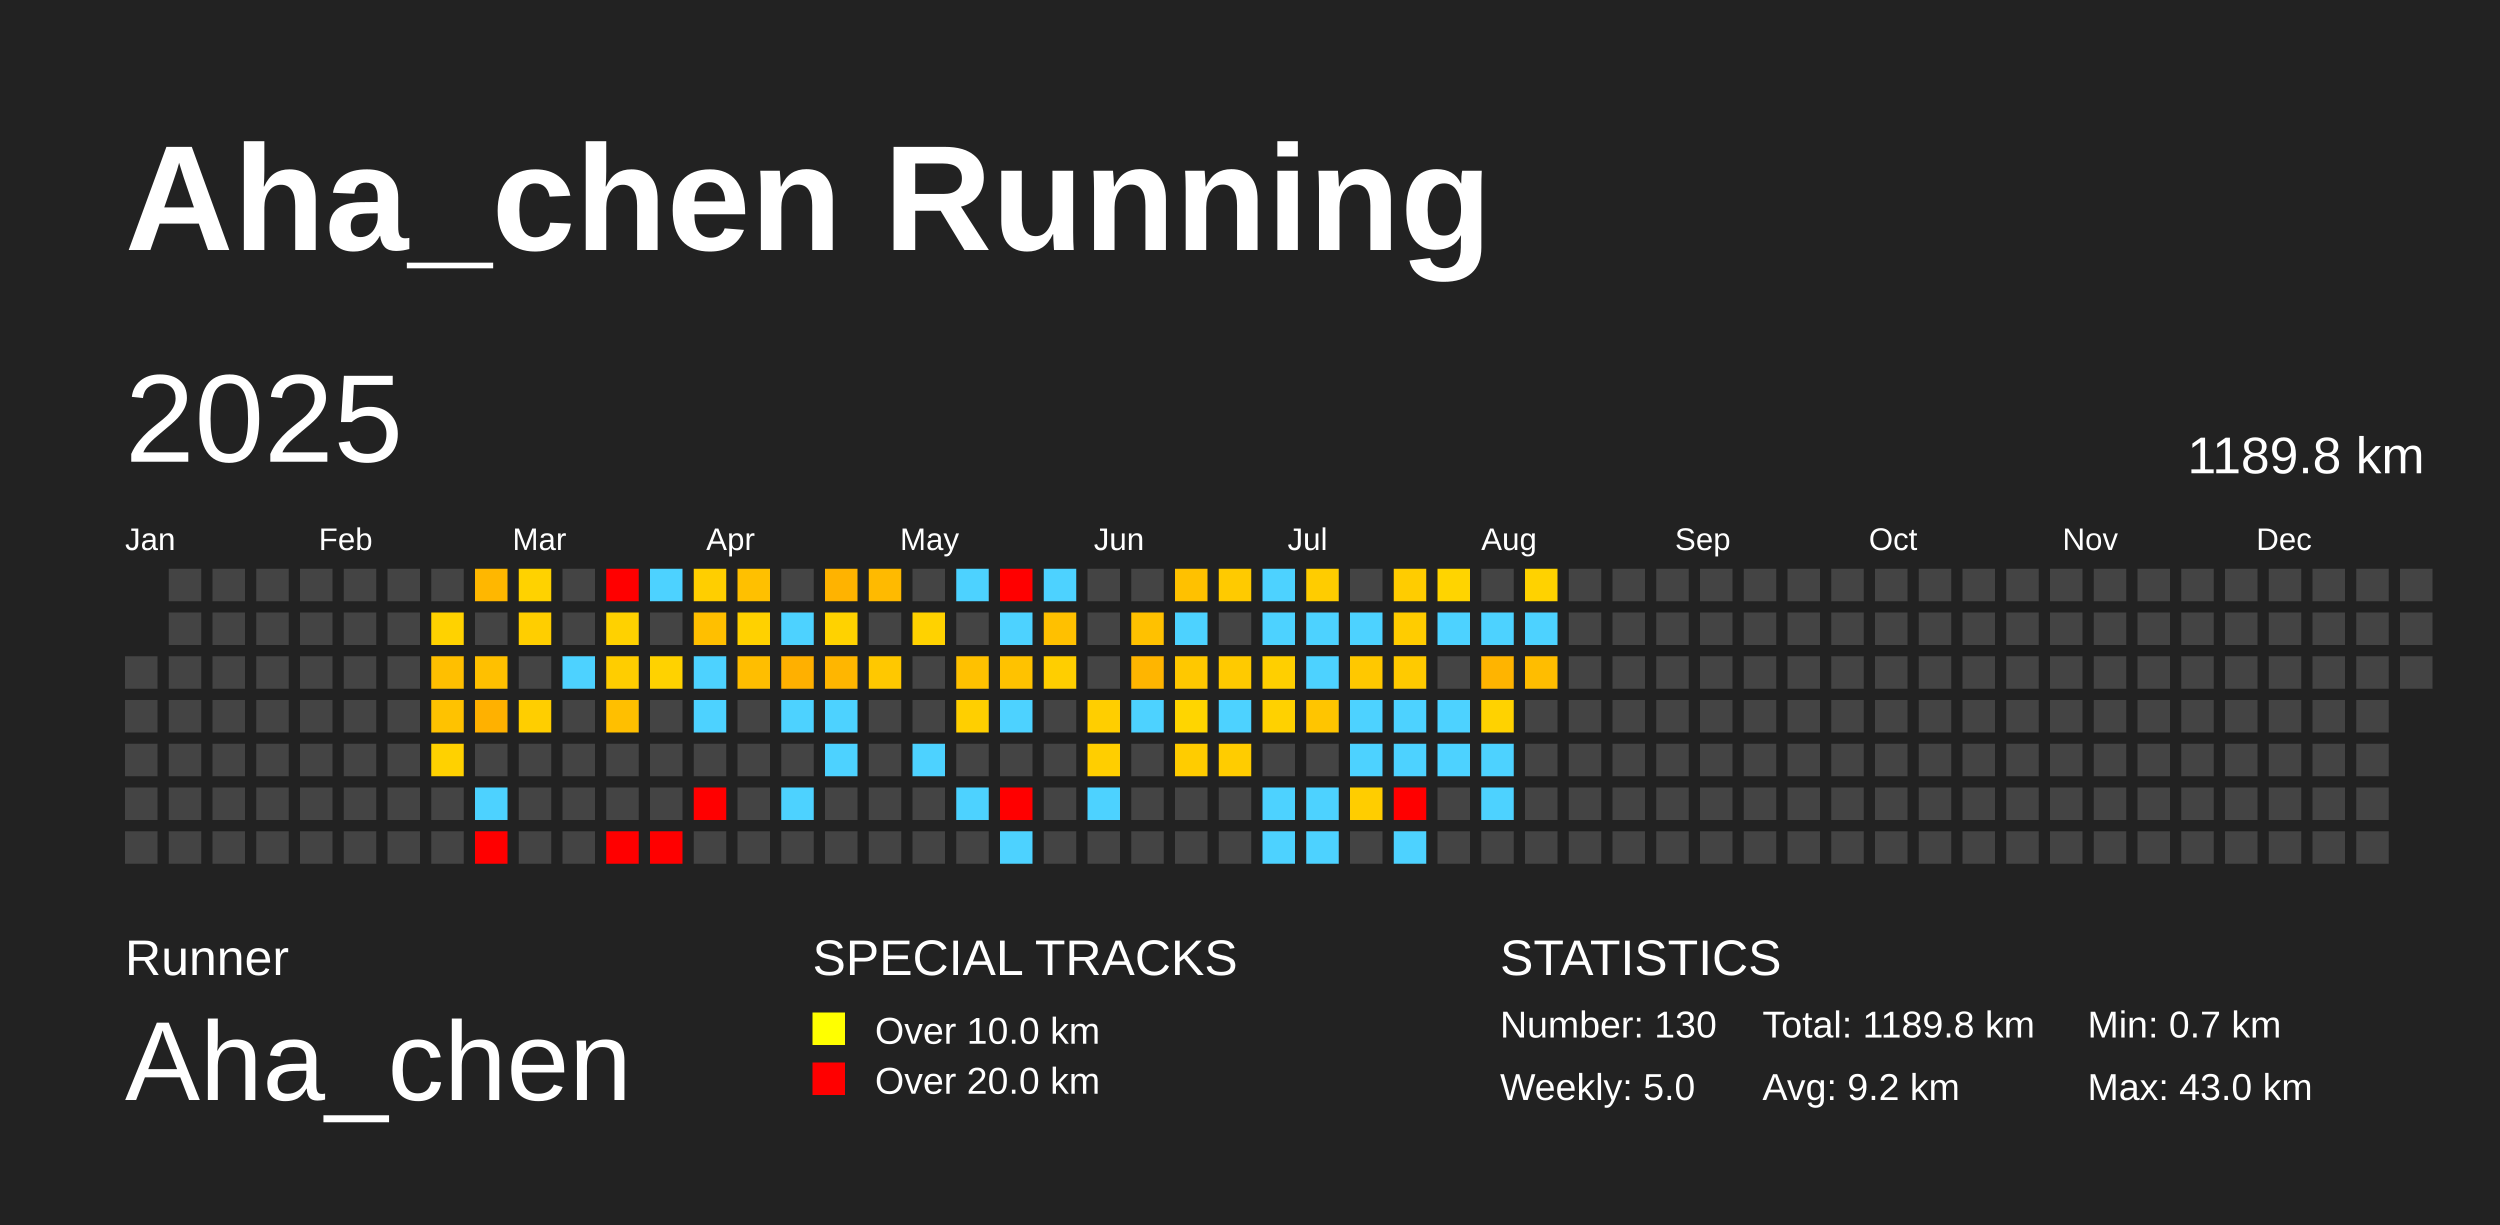
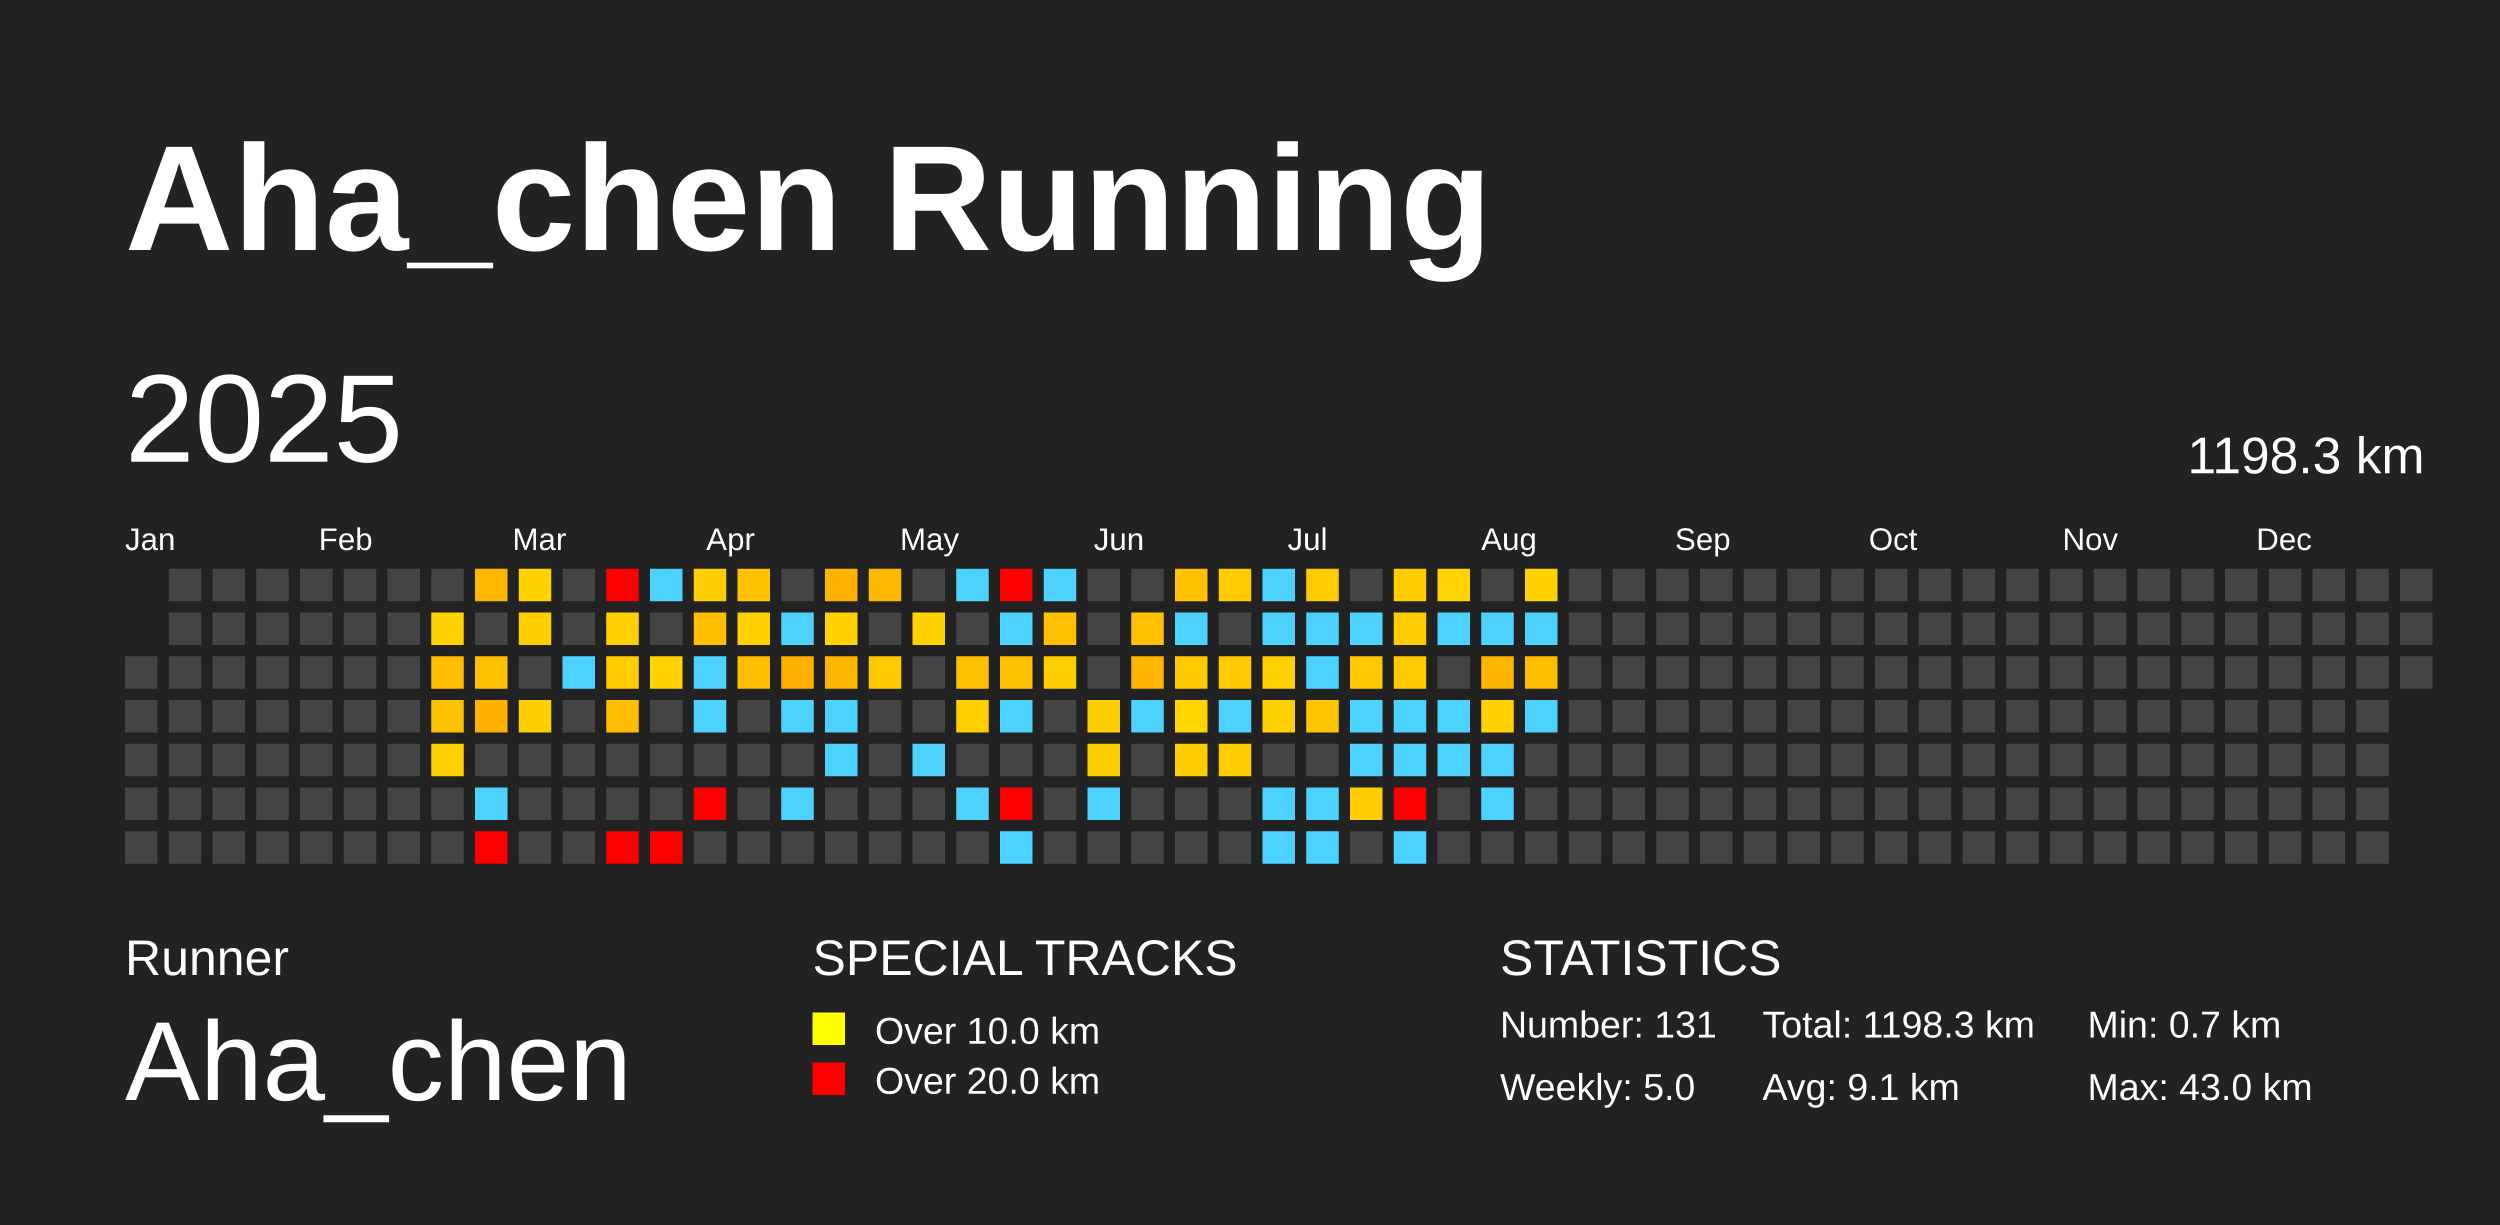
<svg xmlns="http://www.w3.org/2000/svg" baseProfile="full" height="98mm" version="1.1" viewBox="0,0,200,98" width="200mm">
  <defs />
  <rect fill="#222222" height="98" width="200" x="0" y="0" />
  <text fill="#FFFFFF" style="font-size:12px; font-family:Arial; font-weight:bold;" x="10" y="20">Aha_chen Running</text>
  <text fill="#FFFFFF" style="font-size:4px; font-family:Arial" x="10" y="78">Runner</text>
  <text fill="#FFFFFF" style="font-size:9px; font-family:Arial" x="10" y="88">Aha_chen</text>
  <text fill="#FFFFFF" style="font-size:4px; font-family:Arial" x="65" y="78">SPECIAL TRACKS</text>
  <rect fill="yellow" height="2.6" width="2.6" x="65" y="81" />
  <text fill="#FFFFFF" style="font-size:3px; font-family:Arial" x="70" y="83.5">Over 10.0 km</text>
  <rect fill="red" height="2.6" width="2.6" x="65" y="85" />
  <text fill="#FFFFFF" style="font-size:3px; font-family:Arial" x="70" y="87.5">Over 20.0 km</text>
  <text fill="#FFFFFF" style="font-size:4px; font-family:Arial" x="120" y="78">STATISTICS</text>
-   <text fill="#FFFFFF" style="font-size:3px; font-family:Arial" x="120" y="83">Number: 130</text>
+   <text fill="#FFFFFF" style="font-size:3px; font-family:Arial" x="120" y="83">Number: 131</text>
  <text fill="#FFFFFF" style="font-size:3px; font-family:Arial" x="120" y="88">Weekly: 5.0</text>
-   <text fill="#FFFFFF" style="font-size:3px; font-family:Arial" x="141" y="83">Total: 1189.8 km</text>
-   <text fill="#FFFFFF" style="font-size:3px; font-family:Arial" x="141" y="88">Avg: 9.2 km</text>
+   <text fill="#FFFFFF" style="font-size:3px; font-family:Arial" x="141" y="83">Total: 1198.3 km</text>
+   <text fill="#FFFFFF" style="font-size:3px; font-family:Arial" x="141" y="88">Avg: 9.1 km</text>
  <text fill="#FFFFFF" style="font-size:3px; font-family:Arial" x="167" y="83">Min: 0.7 km</text>
  <text fill="#FFFFFF" style="font-size:3px; font-family:Arial" x="167" y="88">Max: 43.0 km</text>
  <text dominant-baseline="hanging" fill="#FFFFFF" style="font-size:10.0px; font-family:Arial;" x="10" y="30">2025</text>
-   <text dominant-baseline="hanging" fill="#FFFFFF" style="font-size:4.125px; font-family:Arial;" x="175" y="35">1189.8 km</text>
+   <text dominant-baseline="hanging" fill="#FFFFFF" style="font-size:4.125px; font-family:Arial;" x="175" y="35">1198.3 km</text>
  <text fill="#FFFFFF" style="font-size:2.5px; font-family:Arial" x="10.0" y="44">Jan</text>
  <text fill="#FFFFFF" style="font-size:2.5px; font-family:Arial" x="25.5" y="44">Feb</text>
  <text fill="#FFFFFF" style="font-size:2.5px; font-family:Arial" x="41.0" y="44">Mar</text>
  <text fill="#FFFFFF" style="font-size:2.5px; font-family:Arial" x="56.5" y="44">Apr</text>
  <text fill="#FFFFFF" style="font-size:2.5px; font-family:Arial" x="72.0" y="44">May</text>
  <text fill="#FFFFFF" style="font-size:2.5px; font-family:Arial" x="87.5" y="44">Jun</text>
  <text fill="#FFFFFF" style="font-size:2.5px; font-family:Arial" x="103.0" y="44">Jul</text>
  <text fill="#FFFFFF" style="font-size:2.5px; font-family:Arial" x="118.5" y="44">Aug</text>
  <text fill="#FFFFFF" style="font-size:2.5px; font-family:Arial" x="134.0" y="44">Sep</text>
  <text fill="#FFFFFF" style="font-size:2.5px; font-family:Arial" x="149.5" y="44">Oct</text>
  <text fill="#FFFFFF" style="font-size:2.5px; font-family:Arial" x="165.0" y="44">Nov</text>
  <text fill="#FFFFFF" style="font-size:2.5px; font-family:Arial" x="180.5" y="44">Dec</text>
  <rect fill="#444444" height="2.6" width="2.6" x="10.0" y="52.5" />
  <rect fill="#444444" height="2.6" width="2.6" x="10.0" y="56.0" />
  <rect fill="#444444" height="2.6" width="2.6" x="10.0" y="59.5" />
  <rect fill="#444444" height="2.6" width="2.6" x="10.0" y="63.0" />
  <rect fill="#444444" height="2.6" width="2.6" x="10.0" y="66.5" />
  <rect fill="#444444" height="2.6" width="2.6" x="13.5" y="45.5" />
  <rect fill="#444444" height="2.6" width="2.6" x="13.5" y="49.0" />
  <rect fill="#444444" height="2.6" width="2.6" x="13.5" y="52.5" />
  <rect fill="#444444" height="2.6" width="2.6" x="13.5" y="56.0" />
  <rect fill="#444444" height="2.6" width="2.6" x="13.5" y="59.5" />
  <rect fill="#444444" height="2.6" width="2.6" x="13.5" y="63.0" />
  <rect fill="#444444" height="2.6" width="2.6" x="13.5" y="66.5" />
  <rect fill="#444444" height="2.6" width="2.6" x="17.0" y="45.5" />
  <rect fill="#444444" height="2.6" width="2.6" x="17.0" y="49.0" />
  <rect fill="#444444" height="2.6" width="2.6" x="17.0" y="52.5" />
  <rect fill="#444444" height="2.6" width="2.6" x="17.0" y="56.0" />
  <rect fill="#444444" height="2.6" width="2.6" x="17.0" y="59.5" />
  <rect fill="#444444" height="2.6" width="2.6" x="17.0" y="63.0" />
  <rect fill="#444444" height="2.6" width="2.6" x="17.0" y="66.5" />
  <rect fill="#444444" height="2.6" width="2.6" x="20.5" y="45.5" />
  <rect fill="#444444" height="2.6" width="2.6" x="20.5" y="49.0" />
  <rect fill="#444444" height="2.6" width="2.6" x="20.5" y="52.5" />
  <rect fill="#444444" height="2.6" width="2.6" x="20.5" y="56.0" />
  <rect fill="#444444" height="2.6" width="2.6" x="20.5" y="59.5" />
  <rect fill="#444444" height="2.6" width="2.6" x="20.5" y="63.0" />
  <rect fill="#444444" height="2.6" width="2.6" x="20.5" y="66.5" />
  <rect fill="#444444" height="2.6" width="2.6" x="24.0" y="45.5" />
  <rect fill="#444444" height="2.6" width="2.6" x="24.0" y="49.0" />
  <rect fill="#444444" height="2.6" width="2.6" x="24.0" y="52.5" />
  <rect fill="#444444" height="2.6" width="2.6" x="24.0" y="56.0" />
  <rect fill="#444444" height="2.6" width="2.6" x="24.0" y="59.5" />
  <rect fill="#444444" height="2.6" width="2.6" x="24.0" y="63.0" />
  <rect fill="#444444" height="2.6" width="2.6" x="24.0" y="66.5" />
  <rect fill="#444444" height="2.6" width="2.6" x="27.5" y="45.5" />
  <rect fill="#444444" height="2.6" width="2.6" x="27.5" y="49.0" />
  <rect fill="#444444" height="2.6" width="2.6" x="27.5" y="52.5" />
  <rect fill="#444444" height="2.6" width="2.6" x="27.5" y="56.0" />
  <rect fill="#444444" height="2.6" width="2.6" x="27.5" y="59.5" />
  <rect fill="#444444" height="2.6" width="2.6" x="27.5" y="63.0" />
  <rect fill="#444444" height="2.6" width="2.6" x="27.5" y="66.5" />
  <rect fill="#444444" height="2.6" width="2.6" x="31.0" y="45.5" />
  <rect fill="#444444" height="2.6" width="2.6" x="31.0" y="49.0" />
  <rect fill="#444444" height="2.6" width="2.6" x="31.0" y="52.5" />
  <rect fill="#444444" height="2.6" width="2.6" x="31.0" y="56.0" />
  <rect fill="#444444" height="2.6" width="2.6" x="31.0" y="59.5" />
  <rect fill="#444444" height="2.6" width="2.6" x="31.0" y="63.0" />
  <rect fill="#444444" height="2.6" width="2.6" x="31.0" y="66.5" />
  <rect fill="#444444" height="2.6" width="2.6" x="34.5" y="45.5" />
  <rect fill="#ffd200" height="2.6" width="2.6" x="34.5" y="49.0" />
  <rect fill="#ffbf00" height="2.6" width="2.6" x="34.5" y="52.5" />
  <rect fill="#ffc200" height="2.6" width="2.6" x="34.5" y="56.0" />
  <rect fill="#ffd100" height="2.6" width="2.6" x="34.5" y="59.5" />
  <rect fill="#444444" height="2.6" width="2.6" x="34.5" y="63.0" />
  <rect fill="#444444" height="2.6" width="2.6" x="34.5" y="66.5" />
  <rect fill="#ffb700" height="2.6" width="2.6" x="38.0" y="45.5" />
  <rect fill="#444444" height="2.6" width="2.6" x="38.0" y="49.0" />
  <rect fill="#ffc000" height="2.6" width="2.6" x="38.0" y="52.5" />
  <rect fill="#ffb100" height="2.6" width="2.6" x="38.0" y="56.0" />
  <rect fill="#444444" height="2.6" width="2.6" x="38.0" y="59.5" />
  <rect fill="#4dd2ff" height="2.6" width="2.6" x="38.0" y="63.0" />
  <rect fill="red" height="2.6" width="2.6" x="38.0" y="66.5" />
  <rect fill="#ffd200" height="2.6" width="2.6" x="41.5" y="45.5" />
  <rect fill="#ffce00" height="2.6" width="2.6" x="41.5" y="49.0" />
  <rect fill="#444444" height="2.6" width="2.6" x="41.5" y="52.5" />
  <rect fill="#ffce00" height="2.6" width="2.6" x="41.5" y="56.0" />
  <rect fill="#444444" height="2.6" width="2.6" x="41.5" y="59.5" />
  <rect fill="#444444" height="2.6" width="2.6" x="41.5" y="63.0" />
  <rect fill="#444444" height="2.6" width="2.6" x="41.5" y="66.5" />
  <rect fill="#444444" height="2.6" width="2.6" x="45.0" y="45.5" />
  <rect fill="#444444" height="2.6" width="2.6" x="45.0" y="49.0" />
  <rect fill="#4dd2ff" height="2.6" width="2.6" x="45.0" y="52.5" />
  <rect fill="#444444" height="2.6" width="2.6" x="45.0" y="56.0" />
  <rect fill="#444444" height="2.6" width="2.6" x="45.0" y="59.5" />
  <rect fill="#444444" height="2.6" width="2.6" x="45.0" y="63.0" />
  <rect fill="#444444" height="2.6" width="2.6" x="45.0" y="66.5" />
  <rect fill="red" height="2.6" width="2.6" x="48.5" y="45.5" />
  <rect fill="#ffd100" height="2.6" width="2.6" x="48.5" y="49.0" />
  <rect fill="#ffcd00" height="2.6" width="2.6" x="48.5" y="52.5" />
  <rect fill="#ffbf00" height="2.6" width="2.6" x="48.5" y="56.0" />
  <rect fill="#444444" height="2.6" width="2.6" x="48.5" y="59.5" />
  <rect fill="#444444" height="2.6" width="2.6" x="48.5" y="63.0" />
  <rect fill="red" height="2.6" width="2.6" x="48.5" y="66.5" />
  <rect fill="#4dd2ff" height="2.6" width="2.6" x="52.0" y="45.5" />
  <rect fill="#444444" height="2.6" width="2.6" x="52.0" y="49.0" />
  <rect fill="#ffd200" height="2.6" width="2.6" x="52.0" y="52.5" />
  <rect fill="#444444" height="2.6" width="2.6" x="52.0" y="56.0" />
  <rect fill="#444444" height="2.6" width="2.6" x="52.0" y="59.5" />
  <rect fill="#444444" height="2.6" width="2.6" x="52.0" y="63.0" />
  <rect fill="red" height="2.6" width="2.6" x="52.0" y="66.5" />
  <rect fill="#ffce00" height="2.6" width="2.6" x="55.5" y="45.5" />
  <rect fill="#ffbf00" height="2.6" width="2.6" x="55.5" y="49.0" />
  <rect fill="#4dd2ff" height="2.6" width="2.6" x="55.5" y="52.5" />
  <rect fill="#4dd2ff" height="2.6" width="2.6" x="55.5" y="56.0" />
  <rect fill="#444444" height="2.6" width="2.6" x="55.5" y="59.5" />
  <rect fill="red" height="2.6" width="2.6" x="55.5" y="63.0" />
  <rect fill="#444444" height="2.6" width="2.6" x="55.5" y="66.5" />
  <rect fill="#ffc000" height="2.6" width="2.6" x="59.0" y="45.5" />
  <rect fill="#ffd100" height="2.6" width="2.6" x="59.0" y="49.0" />
  <rect fill="#ffbe00" height="2.6" width="2.6" x="59.0" y="52.5" />
  <rect fill="#444444" height="2.6" width="2.6" x="59.0" y="56.0" />
  <rect fill="#444444" height="2.6" width="2.6" x="59.0" y="59.5" />
  <rect fill="#444444" height="2.6" width="2.6" x="59.0" y="63.0" />
  <rect fill="#444444" height="2.6" width="2.6" x="59.0" y="66.5" />
  <rect fill="#444444" height="2.6" width="2.6" x="62.5" y="45.5" />
  <rect fill="#4dd2ff" height="2.6" width="2.6" x="62.5" y="49.0" />
  <rect fill="#ffb000" height="2.6" width="2.6" x="62.5" y="52.5" />
  <rect fill="#4dd2ff" height="2.6" width="2.6" x="62.5" y="56.0" />
  <rect fill="#444444" height="2.6" width="2.6" x="62.5" y="59.5" />
  <rect fill="#4dd2ff" height="2.6" width="2.6" x="62.5" y="63.0" />
  <rect fill="#444444" height="2.6" width="2.6" x="62.5" y="66.5" />
  <rect fill="#ffb300" height="2.6" width="2.6" x="66.0" y="45.5" />
  <rect fill="#ffd200" height="2.6" width="2.6" x="66.0" y="49.0" />
  <rect fill="#ffb600" height="2.6" width="2.6" x="66.0" y="52.5" />
  <rect fill="#4dd2ff" height="2.6" width="2.6" x="66.0" y="56.0" />
  <rect fill="#4dd2ff" height="2.6" width="2.6" x="66.0" y="59.5" />
  <rect fill="#444444" height="2.6" width="2.6" x="66.0" y="63.0" />
  <rect fill="#444444" height="2.6" width="2.6" x="66.0" y="66.5" />
  <rect fill="#ffba00" height="2.6" width="2.6" x="69.5" y="45.5" />
  <rect fill="#444444" height="2.6" width="2.6" x="69.5" y="49.0" />
  <rect fill="#ffc800" height="2.6" width="2.6" x="69.5" y="52.5" />
  <rect fill="#444444" height="2.6" width="2.6" x="69.5" y="56.0" />
  <rect fill="#444444" height="2.6" width="2.6" x="69.5" y="59.5" />
  <rect fill="#444444" height="2.6" width="2.6" x="69.5" y="63.0" />
  <rect fill="#444444" height="2.6" width="2.6" x="69.5" y="66.5" />
  <rect fill="#444444" height="2.6" width="2.6" x="73.0" y="45.5" />
  <rect fill="#ffd200" height="2.6" width="2.6" x="73.0" y="49.0" />
  <rect fill="#444444" height="2.6" width="2.6" x="73.0" y="52.5" />
  <rect fill="#444444" height="2.6" width="2.6" x="73.0" y="56.0" />
  <rect fill="#4dd2ff" height="2.6" width="2.6" x="73.0" y="59.5" />
  <rect fill="#444444" height="2.6" width="2.6" x="73.0" y="63.0" />
  <rect fill="#444444" height="2.6" width="2.6" x="73.0" y="66.5" />
  <rect fill="#4dd2ff" height="2.6" width="2.6" x="76.5" y="45.5" />
  <rect fill="#444444" height="2.6" width="2.6" x="76.5" y="49.0" />
  <rect fill="#ffc100" height="2.6" width="2.6" x="76.5" y="52.5" />
  <rect fill="#ffcf00" height="2.6" width="2.6" x="76.5" y="56.0" />
  <rect fill="#444444" height="2.6" width="2.6" x="76.5" y="59.5" />
  <rect fill="#4dd2ff" height="2.6" width="2.6" x="76.5" y="63.0" />
  <rect fill="#444444" height="2.6" width="2.6" x="76.5" y="66.5" />
  <rect fill="red" height="2.6" width="2.6" x="80.0" y="45.5" />
  <rect fill="#4dd2ff" height="2.6" width="2.6" x="80.0" y="49.0" />
  <rect fill="#ffc200" height="2.6" width="2.6" x="80.0" y="52.5" />
  <rect fill="#4dd2ff" height="2.6" width="2.6" x="80.0" y="56.0" />
  <rect fill="#444444" height="2.6" width="2.6" x="80.0" y="59.5" />
  <rect fill="red" height="2.6" width="2.6" x="80.0" y="63.0" />
  <rect fill="#4dd2ff" height="2.6" width="2.6" x="80.0" y="66.5" />
  <rect fill="#4dd2ff" height="2.6" width="2.6" x="83.5" y="45.5" />
  <rect fill="#ffc000" height="2.6" width="2.6" x="83.5" y="49.0" />
  <rect fill="#ffce00" height="2.6" width="2.6" x="83.5" y="52.5" />
  <rect fill="#444444" height="2.6" width="2.6" x="83.5" y="56.0" />
  <rect fill="#444444" height="2.6" width="2.6" x="83.5" y="59.5" />
  <rect fill="#444444" height="2.6" width="2.6" x="83.5" y="63.0" />
  <rect fill="#444444" height="2.6" width="2.6" x="83.5" y="66.5" />
  <rect fill="#444444" height="2.6" width="2.6" x="87.0" y="45.5" />
  <rect fill="#444444" height="2.6" width="2.6" x="87.0" y="49.0" />
  <rect fill="#444444" height="2.6" width="2.6" x="87.0" y="52.5" />
  <rect fill="#ffce00" height="2.6" width="2.6" x="87.0" y="56.0" />
  <rect fill="#ffce00" height="2.6" width="2.6" x="87.0" y="59.5" />
  <rect fill="#4dd2ff" height="2.6" width="2.6" x="87.0" y="63.0" />
  <rect fill="#444444" height="2.6" width="2.6" x="87.0" y="66.5" />
  <rect fill="#444444" height="2.6" width="2.6" x="90.5" y="45.5" />
  <rect fill="#ffc100" height="2.6" width="2.6" x="90.5" y="49.0" />
  <rect fill="#ffb500" height="2.6" width="2.6" x="90.5" y="52.5" />
  <rect fill="#4dd2ff" height="2.6" width="2.6" x="90.5" y="56.0" />
  <rect fill="#444444" height="2.6" width="2.6" x="90.5" y="59.5" />
  <rect fill="#444444" height="2.6" width="2.6" x="90.5" y="63.0" />
  <rect fill="#444444" height="2.6" width="2.6" x="90.5" y="66.5" />
  <rect fill="#ffc100" height="2.6" width="2.6" x="94.0" y="45.5" />
  <rect fill="#4dd2ff" height="2.6" width="2.6" x="94.0" y="49.0" />
  <rect fill="#ffc800" height="2.6" width="2.6" x="94.0" y="52.5" />
  <rect fill="#ffd500" height="2.6" width="2.6" x="94.0" y="56.0" />
  <rect fill="#ffcc00" height="2.6" width="2.6" x="94.0" y="59.5" />
  <rect fill="#444444" height="2.6" width="2.6" x="94.0" y="63.0" />
  <rect fill="#444444" height="2.6" width="2.6" x="94.0" y="66.5" />
  <rect fill="#ffca00" height="2.6" width="2.6" x="97.5" y="45.5" />
  <rect fill="#444444" height="2.6" width="2.6" x="97.5" y="49.0" />
  <rect fill="#ffca00" height="2.6" width="2.6" x="97.5" y="52.5" />
  <rect fill="#4dd2ff" height="2.6" width="2.6" x="97.5" y="56.0" />
  <rect fill="#ffcc00" height="2.6" width="2.6" x="97.5" y="59.5" />
  <rect fill="#444444" height="2.6" width="2.6" x="97.5" y="63.0" />
  <rect fill="#444444" height="2.6" width="2.6" x="97.5" y="66.5" />
  <rect fill="#4dd2ff" height="2.6" width="2.6" x="101.0" y="45.5" />
  <rect fill="#4dd2ff" height="2.6" width="2.6" x="101.0" y="49.0" />
  <rect fill="#ffcf00" height="2.6" width="2.6" x="101.0" y="52.5" />
  <rect fill="#ffd100" height="2.6" width="2.6" x="101.0" y="56.0" />
  <rect fill="#444444" height="2.6" width="2.6" x="101.0" y="59.5" />
  <rect fill="#4dd2ff" height="2.6" width="2.6" x="101.0" y="63.0" />
  <rect fill="#4dd2ff" height="2.6" width="2.6" x="101.0" y="66.5" />
  <rect fill="#ffcc00" height="2.6" width="2.6" x="104.5" y="45.5" />
  <rect fill="#4dd2ff" height="2.6" width="2.6" x="104.5" y="49.0" />
  <rect fill="#4dd2ff" height="2.6" width="2.6" x="104.5" y="52.5" />
  <rect fill="#ffc500" height="2.6" width="2.6" x="104.5" y="56.0" />
  <rect fill="#444444" height="2.6" width="2.6" x="104.5" y="59.5" />
  <rect fill="#4dd2ff" height="2.6" width="2.6" x="104.5" y="63.0" />
  <rect fill="#4dd2ff" height="2.6" width="2.6" x="104.5" y="66.5" />
  <rect fill="#444444" height="2.6" width="2.6" x="108.0" y="45.5" />
  <rect fill="#4dd2ff" height="2.6" width="2.6" x="108.0" y="49.0" />
  <rect fill="#ffc800" height="2.6" width="2.6" x="108.0" y="52.5" />
  <rect fill="#4dd2ff" height="2.6" width="2.6" x="108.0" y="56.0" />
  <rect fill="#4dd2ff" height="2.6" width="2.6" x="108.0" y="59.5" />
  <rect fill="#ffcd00" height="2.6" width="2.6" x="108.0" y="63.0" />
  <rect fill="#444444" height="2.6" width="2.6" x="108.0" y="66.5" />
  <rect fill="#ffcc00" height="2.6" width="2.6" x="111.5" y="45.5" />
  <rect fill="#ffcc00" height="2.6" width="2.6" x="111.5" y="49.0" />
  <rect fill="#ffca00" height="2.6" width="2.6" x="111.5" y="52.5" />
  <rect fill="#4dd2ff" height="2.6" width="2.6" x="111.5" y="56.0" />
  <rect fill="#4dd2ff" height="2.6" width="2.6" x="111.5" y="59.5" />
  <rect fill="red" height="2.6" width="2.6" x="111.5" y="63.0" />
  <rect fill="#4dd2ff" height="2.6" width="2.6" x="111.5" y="66.5" />
  <rect fill="#ffd400" height="2.6" width="2.6" x="115.0" y="45.5" />
  <rect fill="#4dd2ff" height="2.6" width="2.6" x="115.0" y="49.0" />
  <rect fill="#444444" height="2.6" width="2.6" x="115.0" y="52.5" />
  <rect fill="#4dd2ff" height="2.6" width="2.6" x="115.0" y="56.0" />
  <rect fill="#4dd2ff" height="2.6" width="2.6" x="115.0" y="59.5" />
  <rect fill="#444444" height="2.6" width="2.6" x="115.0" y="63.0" />
  <rect fill="#444444" height="2.6" width="2.6" x="115.0" y="66.5" />
  <rect fill="#444444" height="2.6" width="2.6" x="118.5" y="45.5" />
  <rect fill="#4dd2ff" height="2.6" width="2.6" x="118.5" y="49.0" />
  <rect fill="#ffb400" height="2.6" width="2.6" x="118.5" y="52.5" />
  <rect fill="#ffd200" height="2.6" width="2.6" x="118.5" y="56.0" />
  <rect fill="#4dd2ff" height="2.6" width="2.6" x="118.5" y="59.5" />
  <rect fill="#4dd2ff" height="2.6" width="2.6" x="118.5" y="63.0" />
  <rect fill="#444444" height="2.6" width="2.6" x="118.5" y="66.5" />
  <rect fill="#ffd200" height="2.6" width="2.6" x="122.0" y="45.5" />
  <rect fill="#4dd2ff" height="2.6" width="2.6" x="122.0" y="49.0" />
  <rect fill="#ffbd00" height="2.6" width="2.6" x="122.0" y="52.5" />
-   <rect fill="#444444" height="2.6" width="2.6" x="122.0" y="56.0" />
+   <rect fill="#4dd2ff" height="2.6" width="2.6" x="122.0" y="56.0" />
  <rect fill="#444444" height="2.6" width="2.6" x="122.0" y="59.5" />
  <rect fill="#444444" height="2.6" width="2.6" x="122.0" y="63.0" />
  <rect fill="#444444" height="2.6" width="2.6" x="122.0" y="66.5" />
  <rect fill="#444444" height="2.6" width="2.6" x="125.5" y="45.5" />
  <rect fill="#444444" height="2.6" width="2.6" x="125.5" y="49.0" />
  <rect fill="#444444" height="2.6" width="2.6" x="125.5" y="52.5" />
  <rect fill="#444444" height="2.6" width="2.6" x="125.5" y="56.0" />
  <rect fill="#444444" height="2.6" width="2.6" x="125.5" y="59.5" />
  <rect fill="#444444" height="2.6" width="2.6" x="125.5" y="63.0" />
  <rect fill="#444444" height="2.6" width="2.6" x="125.5" y="66.5" />
  <rect fill="#444444" height="2.6" width="2.6" x="129.0" y="45.5" />
  <rect fill="#444444" height="2.6" width="2.6" x="129.0" y="49.0" />
  <rect fill="#444444" height="2.6" width="2.6" x="129.0" y="52.5" />
  <rect fill="#444444" height="2.6" width="2.6" x="129.0" y="56.0" />
  <rect fill="#444444" height="2.6" width="2.6" x="129.0" y="59.5" />
  <rect fill="#444444" height="2.6" width="2.6" x="129.0" y="63.0" />
  <rect fill="#444444" height="2.6" width="2.6" x="129.0" y="66.5" />
  <rect fill="#444444" height="2.6" width="2.6" x="132.5" y="45.5" />
  <rect fill="#444444" height="2.6" width="2.6" x="132.5" y="49.0" />
  <rect fill="#444444" height="2.6" width="2.6" x="132.5" y="52.5" />
  <rect fill="#444444" height="2.6" width="2.6" x="132.5" y="56.0" />
  <rect fill="#444444" height="2.6" width="2.6" x="132.5" y="59.5" />
  <rect fill="#444444" height="2.6" width="2.6" x="132.5" y="63.0" />
  <rect fill="#444444" height="2.6" width="2.6" x="132.5" y="66.5" />
  <rect fill="#444444" height="2.6" width="2.6" x="136.0" y="45.5" />
  <rect fill="#444444" height="2.6" width="2.6" x="136.0" y="49.0" />
  <rect fill="#444444" height="2.6" width="2.6" x="136.0" y="52.5" />
  <rect fill="#444444" height="2.6" width="2.6" x="136.0" y="56.0" />
  <rect fill="#444444" height="2.6" width="2.6" x="136.0" y="59.5" />
  <rect fill="#444444" height="2.6" width="2.6" x="136.0" y="63.0" />
  <rect fill="#444444" height="2.6" width="2.6" x="136.0" y="66.5" />
  <rect fill="#444444" height="2.6" width="2.6" x="139.5" y="45.5" />
  <rect fill="#444444" height="2.6" width="2.6" x="139.5" y="49.0" />
  <rect fill="#444444" height="2.6" width="2.6" x="139.5" y="52.5" />
  <rect fill="#444444" height="2.6" width="2.6" x="139.5" y="56.0" />
  <rect fill="#444444" height="2.6" width="2.6" x="139.5" y="59.5" />
  <rect fill="#444444" height="2.6" width="2.6" x="139.5" y="63.0" />
  <rect fill="#444444" height="2.6" width="2.6" x="139.5" y="66.5" />
  <rect fill="#444444" height="2.6" width="2.6" x="143.0" y="45.5" />
  <rect fill="#444444" height="2.6" width="2.6" x="143.0" y="49.0" />
  <rect fill="#444444" height="2.6" width="2.6" x="143.0" y="52.5" />
  <rect fill="#444444" height="2.6" width="2.6" x="143.0" y="56.0" />
  <rect fill="#444444" height="2.6" width="2.6" x="143.0" y="59.5" />
  <rect fill="#444444" height="2.6" width="2.6" x="143.0" y="63.0" />
  <rect fill="#444444" height="2.6" width="2.6" x="143.0" y="66.5" />
  <rect fill="#444444" height="2.6" width="2.6" x="146.5" y="45.5" />
  <rect fill="#444444" height="2.6" width="2.6" x="146.5" y="49.0" />
  <rect fill="#444444" height="2.6" width="2.6" x="146.5" y="52.5" />
  <rect fill="#444444" height="2.6" width="2.6" x="146.5" y="56.0" />
  <rect fill="#444444" height="2.6" width="2.6" x="146.5" y="59.5" />
  <rect fill="#444444" height="2.6" width="2.6" x="146.5" y="63.0" />
  <rect fill="#444444" height="2.6" width="2.6" x="146.5" y="66.5" />
  <rect fill="#444444" height="2.6" width="2.6" x="150.0" y="45.5" />
  <rect fill="#444444" height="2.6" width="2.6" x="150.0" y="49.0" />
  <rect fill="#444444" height="2.6" width="2.6" x="150.0" y="52.5" />
  <rect fill="#444444" height="2.6" width="2.6" x="150.0" y="56.0" />
  <rect fill="#444444" height="2.6" width="2.6" x="150.0" y="59.5" />
  <rect fill="#444444" height="2.6" width="2.6" x="150.0" y="63.0" />
  <rect fill="#444444" height="2.6" width="2.6" x="150.0" y="66.5" />
  <rect fill="#444444" height="2.6" width="2.6" x="153.5" y="45.5" />
  <rect fill="#444444" height="2.6" width="2.6" x="153.5" y="49.0" />
  <rect fill="#444444" height="2.6" width="2.6" x="153.5" y="52.5" />
  <rect fill="#444444" height="2.6" width="2.6" x="153.5" y="56.0" />
  <rect fill="#444444" height="2.6" width="2.6" x="153.5" y="59.5" />
  <rect fill="#444444" height="2.6" width="2.6" x="153.5" y="63.0" />
  <rect fill="#444444" height="2.6" width="2.6" x="153.5" y="66.5" />
  <rect fill="#444444" height="2.6" width="2.6" x="157.0" y="45.5" />
  <rect fill="#444444" height="2.6" width="2.6" x="157.0" y="49.0" />
  <rect fill="#444444" height="2.6" width="2.6" x="157.0" y="52.5" />
  <rect fill="#444444" height="2.6" width="2.6" x="157.0" y="56.0" />
  <rect fill="#444444" height="2.6" width="2.6" x="157.0" y="59.5" />
  <rect fill="#444444" height="2.6" width="2.6" x="157.0" y="63.0" />
  <rect fill="#444444" height="2.6" width="2.6" x="157.0" y="66.5" />
  <rect fill="#444444" height="2.6" width="2.6" x="160.5" y="45.5" />
  <rect fill="#444444" height="2.6" width="2.6" x="160.5" y="49.0" />
  <rect fill="#444444" height="2.6" width="2.6" x="160.5" y="52.5" />
  <rect fill="#444444" height="2.6" width="2.6" x="160.5" y="56.0" />
  <rect fill="#444444" height="2.6" width="2.6" x="160.5" y="59.5" />
  <rect fill="#444444" height="2.6" width="2.6" x="160.5" y="63.0" />
  <rect fill="#444444" height="2.6" width="2.6" x="160.5" y="66.5" />
  <rect fill="#444444" height="2.6" width="2.6" x="164.0" y="45.5" />
  <rect fill="#444444" height="2.6" width="2.6" x="164.0" y="49.0" />
  <rect fill="#444444" height="2.6" width="2.6" x="164.0" y="52.5" />
  <rect fill="#444444" height="2.6" width="2.6" x="164.0" y="56.0" />
  <rect fill="#444444" height="2.6" width="2.6" x="164.0" y="59.5" />
  <rect fill="#444444" height="2.6" width="2.6" x="164.0" y="63.0" />
  <rect fill="#444444" height="2.6" width="2.6" x="164.0" y="66.5" />
  <rect fill="#444444" height="2.6" width="2.6" x="167.5" y="45.5" />
  <rect fill="#444444" height="2.6" width="2.6" x="167.5" y="49.0" />
  <rect fill="#444444" height="2.6" width="2.6" x="167.5" y="52.5" />
  <rect fill="#444444" height="2.6" width="2.6" x="167.5" y="56.0" />
  <rect fill="#444444" height="2.6" width="2.6" x="167.5" y="59.5" />
  <rect fill="#444444" height="2.6" width="2.6" x="167.5" y="63.0" />
  <rect fill="#444444" height="2.6" width="2.6" x="167.5" y="66.5" />
  <rect fill="#444444" height="2.6" width="2.6" x="171.0" y="45.5" />
  <rect fill="#444444" height="2.6" width="2.6" x="171.0" y="49.0" />
  <rect fill="#444444" height="2.6" width="2.6" x="171.0" y="52.5" />
  <rect fill="#444444" height="2.6" width="2.6" x="171.0" y="56.0" />
  <rect fill="#444444" height="2.6" width="2.6" x="171.0" y="59.5" />
  <rect fill="#444444" height="2.6" width="2.6" x="171.0" y="63.0" />
  <rect fill="#444444" height="2.6" width="2.6" x="171.0" y="66.5" />
  <rect fill="#444444" height="2.6" width="2.6" x="174.5" y="45.5" />
  <rect fill="#444444" height="2.6" width="2.6" x="174.5" y="49.0" />
  <rect fill="#444444" height="2.6" width="2.6" x="174.5" y="52.5" />
  <rect fill="#444444" height="2.6" width="2.6" x="174.5" y="56.0" />
  <rect fill="#444444" height="2.6" width="2.6" x="174.5" y="59.5" />
  <rect fill="#444444" height="2.6" width="2.6" x="174.5" y="63.0" />
  <rect fill="#444444" height="2.6" width="2.6" x="174.5" y="66.5" />
  <rect fill="#444444" height="2.6" width="2.6" x="178.0" y="45.5" />
  <rect fill="#444444" height="2.6" width="2.6" x="178.0" y="49.0" />
  <rect fill="#444444" height="2.6" width="2.6" x="178.0" y="52.5" />
  <rect fill="#444444" height="2.6" width="2.6" x="178.0" y="56.0" />
  <rect fill="#444444" height="2.6" width="2.6" x="178.0" y="59.5" />
  <rect fill="#444444" height="2.6" width="2.6" x="178.0" y="63.0" />
  <rect fill="#444444" height="2.6" width="2.6" x="178.0" y="66.5" />
  <rect fill="#444444" height="2.6" width="2.6" x="181.5" y="45.5" />
  <rect fill="#444444" height="2.6" width="2.6" x="181.5" y="49.0" />
  <rect fill="#444444" height="2.6" width="2.6" x="181.5" y="52.5" />
  <rect fill="#444444" height="2.6" width="2.6" x="181.5" y="56.0" />
  <rect fill="#444444" height="2.6" width="2.6" x="181.5" y="59.5" />
  <rect fill="#444444" height="2.6" width="2.6" x="181.5" y="63.0" />
  <rect fill="#444444" height="2.6" width="2.6" x="181.5" y="66.5" />
  <rect fill="#444444" height="2.6" width="2.6" x="185.0" y="45.5" />
  <rect fill="#444444" height="2.6" width="2.6" x="185.0" y="49.0" />
  <rect fill="#444444" height="2.6" width="2.6" x="185.0" y="52.5" />
  <rect fill="#444444" height="2.6" width="2.6" x="185.0" y="56.0" />
  <rect fill="#444444" height="2.6" width="2.6" x="185.0" y="59.5" />
  <rect fill="#444444" height="2.6" width="2.6" x="185.0" y="63.0" />
  <rect fill="#444444" height="2.6" width="2.6" x="185.0" y="66.5" />
  <rect fill="#444444" height="2.6" width="2.6" x="188.5" y="45.5" />
  <rect fill="#444444" height="2.6" width="2.6" x="188.5" y="49.0" />
  <rect fill="#444444" height="2.6" width="2.6" x="188.5" y="52.5" />
  <rect fill="#444444" height="2.6" width="2.6" x="188.5" y="56.0" />
  <rect fill="#444444" height="2.6" width="2.6" x="188.5" y="59.5" />
  <rect fill="#444444" height="2.6" width="2.6" x="188.5" y="63.0" />
  <rect fill="#444444" height="2.6" width="2.6" x="188.5" y="66.5" />
  <rect fill="#444444" height="2.6" width="2.6" x="192.0" y="45.5" />
  <rect fill="#444444" height="2.6" width="2.6" x="192.0" y="49.0" />
  <rect fill="#444444" height="2.6" width="2.6" x="192.0" y="52.5" />
</svg>
